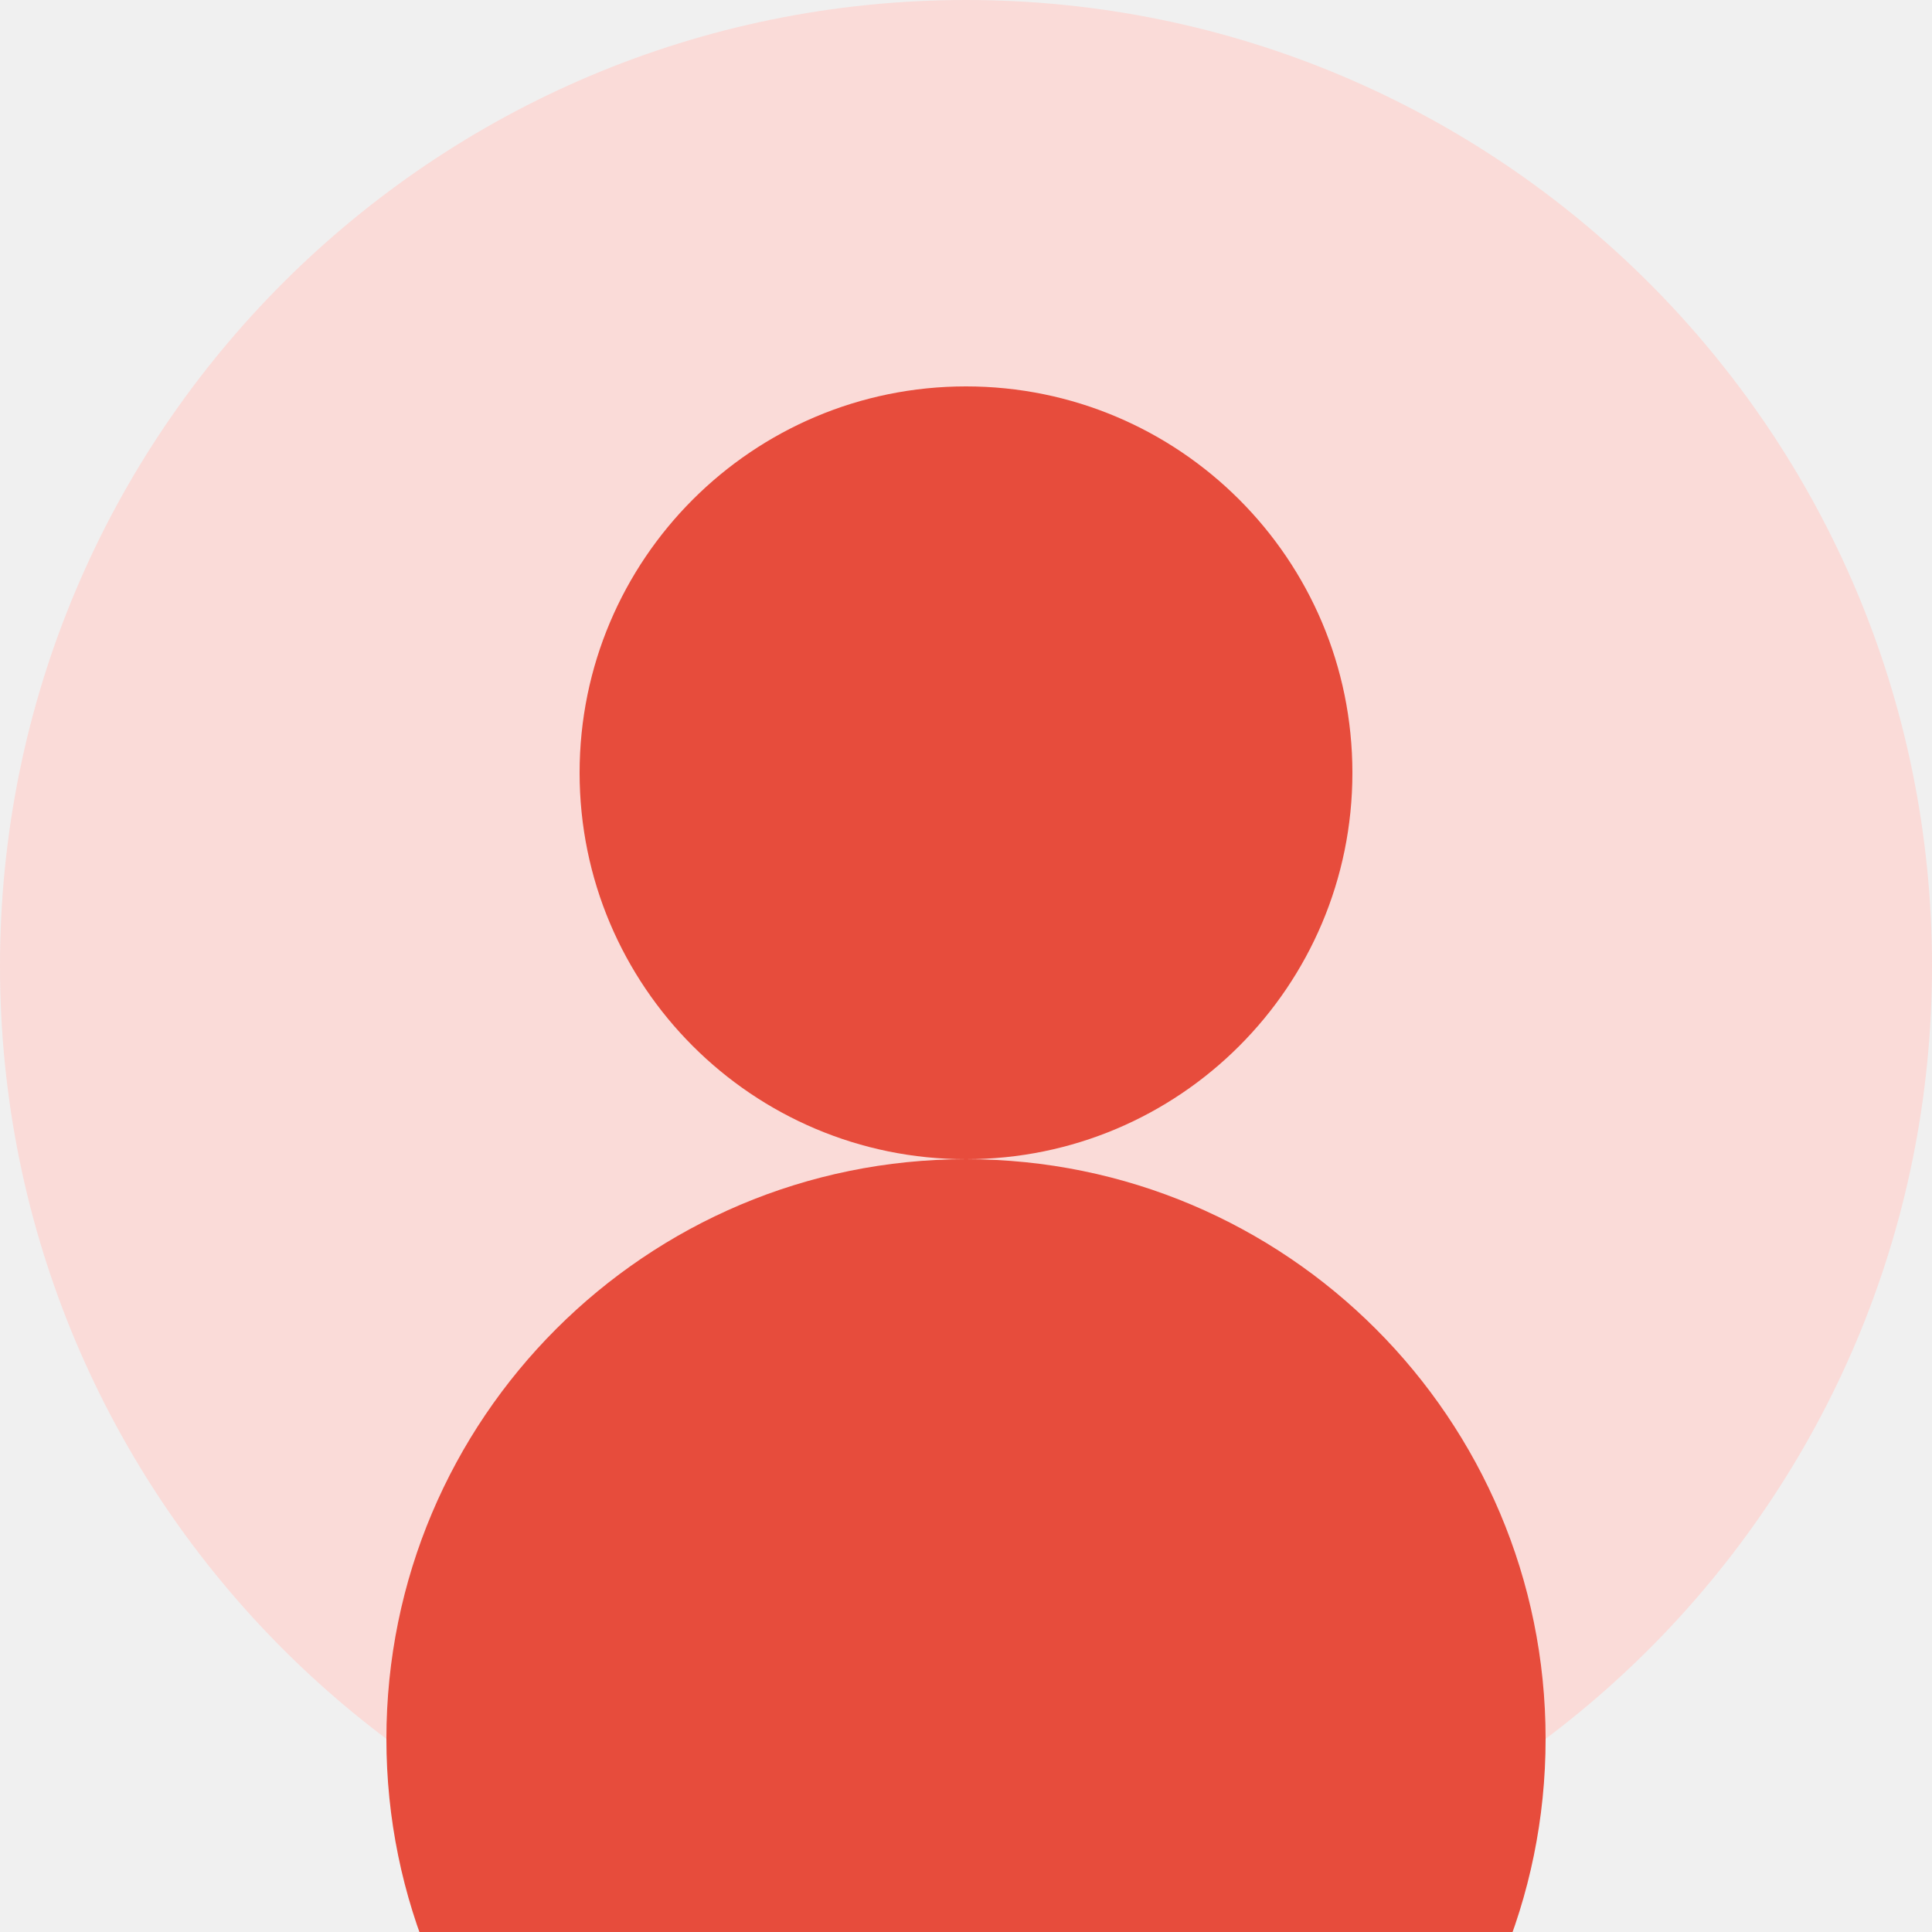
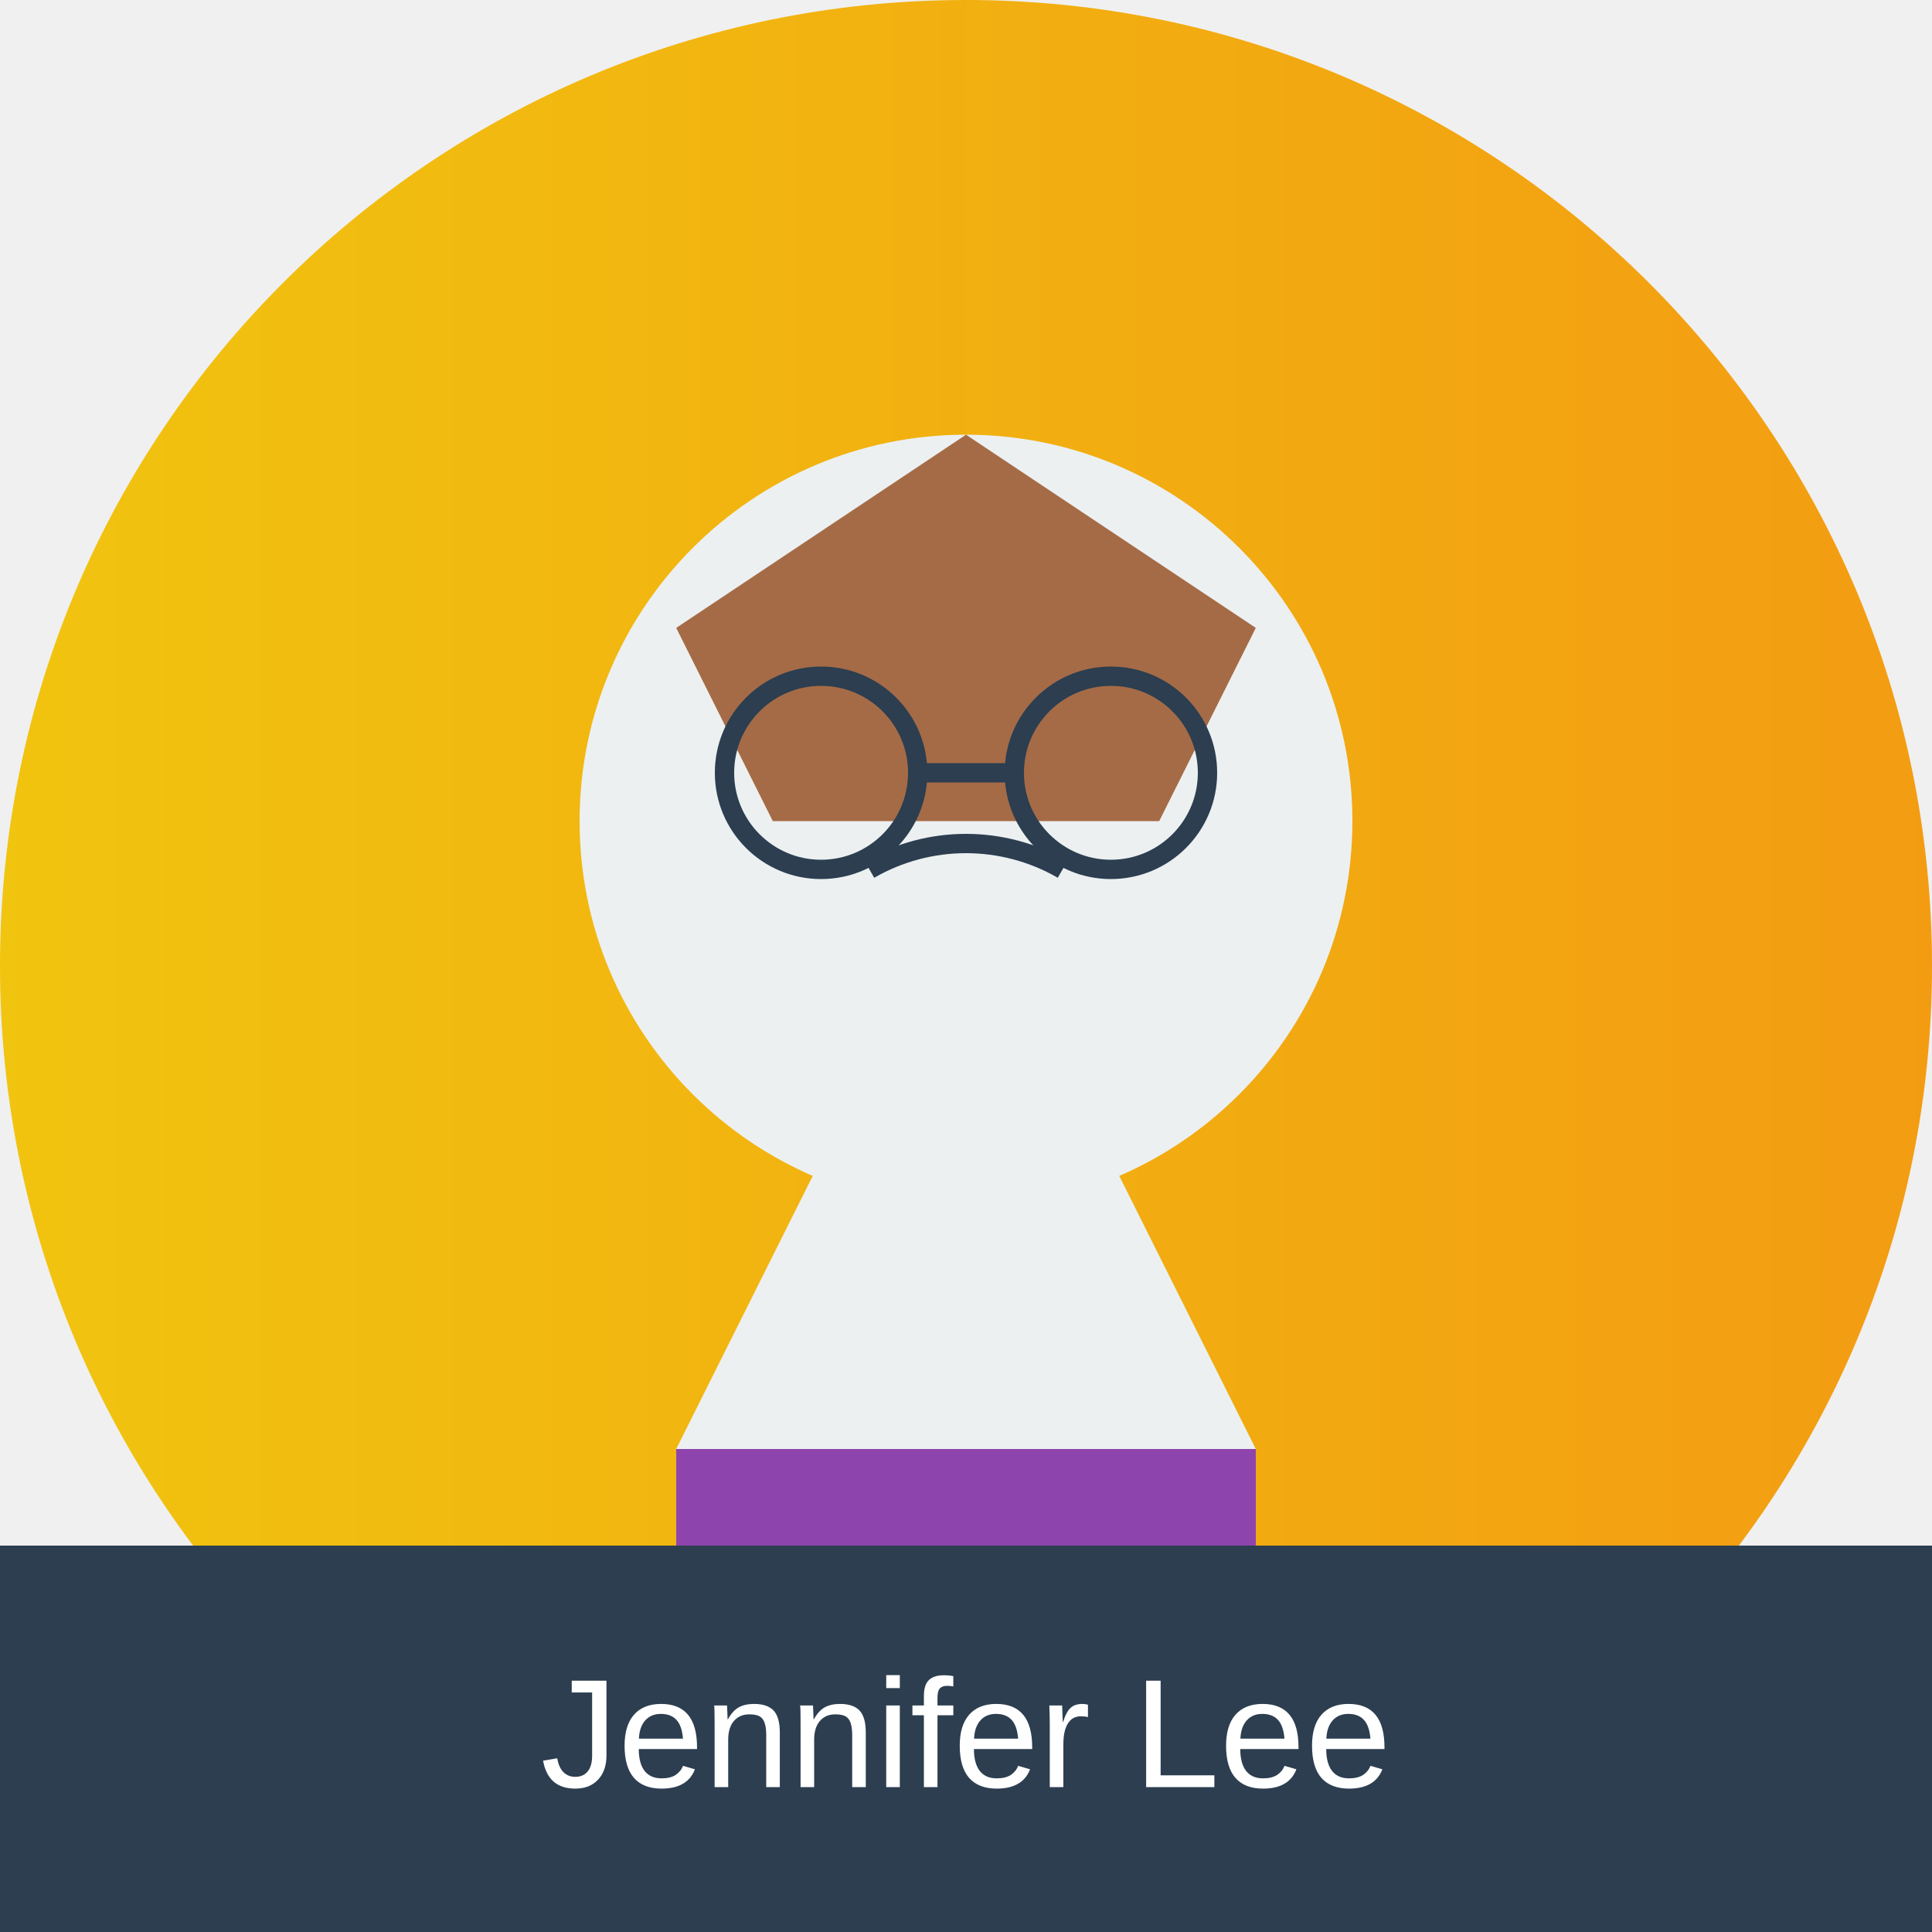
<svg xmlns="http://www.w3.org/2000/svg" width="200" height="200">
-   <circle cx="100" cy="100" r="100" fill="#FADBD8" />
-   <circle cx="100" cy="80" r="40" fill="#E74C3C" />
-   <circle cx="100" cy="180" r="60" fill="#E74C3C" />
-   <text x="100" y="220" font-family="Arial" font-size="16" text-anchor="middle" fill="#2C3E50">Jennifer Williams</text>
+   <defs>
+     <linearGradient id="grad3" x1="0%" y1="0%" x2="100%" y2="0%">
+       <stop offset="0%" style="stop-color:#F1C40F;stop-opacity:1" />
+       <stop offset="100%" style="stop-color:#F39C12;stop-opacity:1" />
+     </linearGradient>
+   </defs>
+   <circle cx="100" cy="100" r="100" fill="url(#grad3)" />
+   <circle cx="100" cy="85" r="40" fill="#ECF0F1" />
+   <path d="M100,45 L130,65 L120,85 L80,85 L70,65 Z" fill="#A56B46" />
+   <path d="M90,90 A20,20 0 0,1 110,90" stroke="#2C3E50" stroke-width="2" fill="none" />
+   <circle cx="85" cy="80" r="10" fill="none" stroke="#2C3E50" stroke-width="2" />
+   <circle cx="115" cy="80" r="10" fill="none" stroke="#2C3E50" stroke-width="2" />
+   <line x1="95" y1="80" x2="105" y2="80" stroke="#2C3E50" stroke-width="2" />
+   <path d="M85,120 L70,150 L130,150 L115,120" fill="#ECF0F1" />
+   <path d="M70,150 L70,200 L130,200 L130,150" fill="#8E44AD" />
+   <rect x="0" y="160" width="200" height="40" fill="#2C3E50" />
+   <text x="100" y="185" font-family="Arial" font-size="16" text-anchor="middle" fill="white">Jennifer Lee</text>
</svg>
